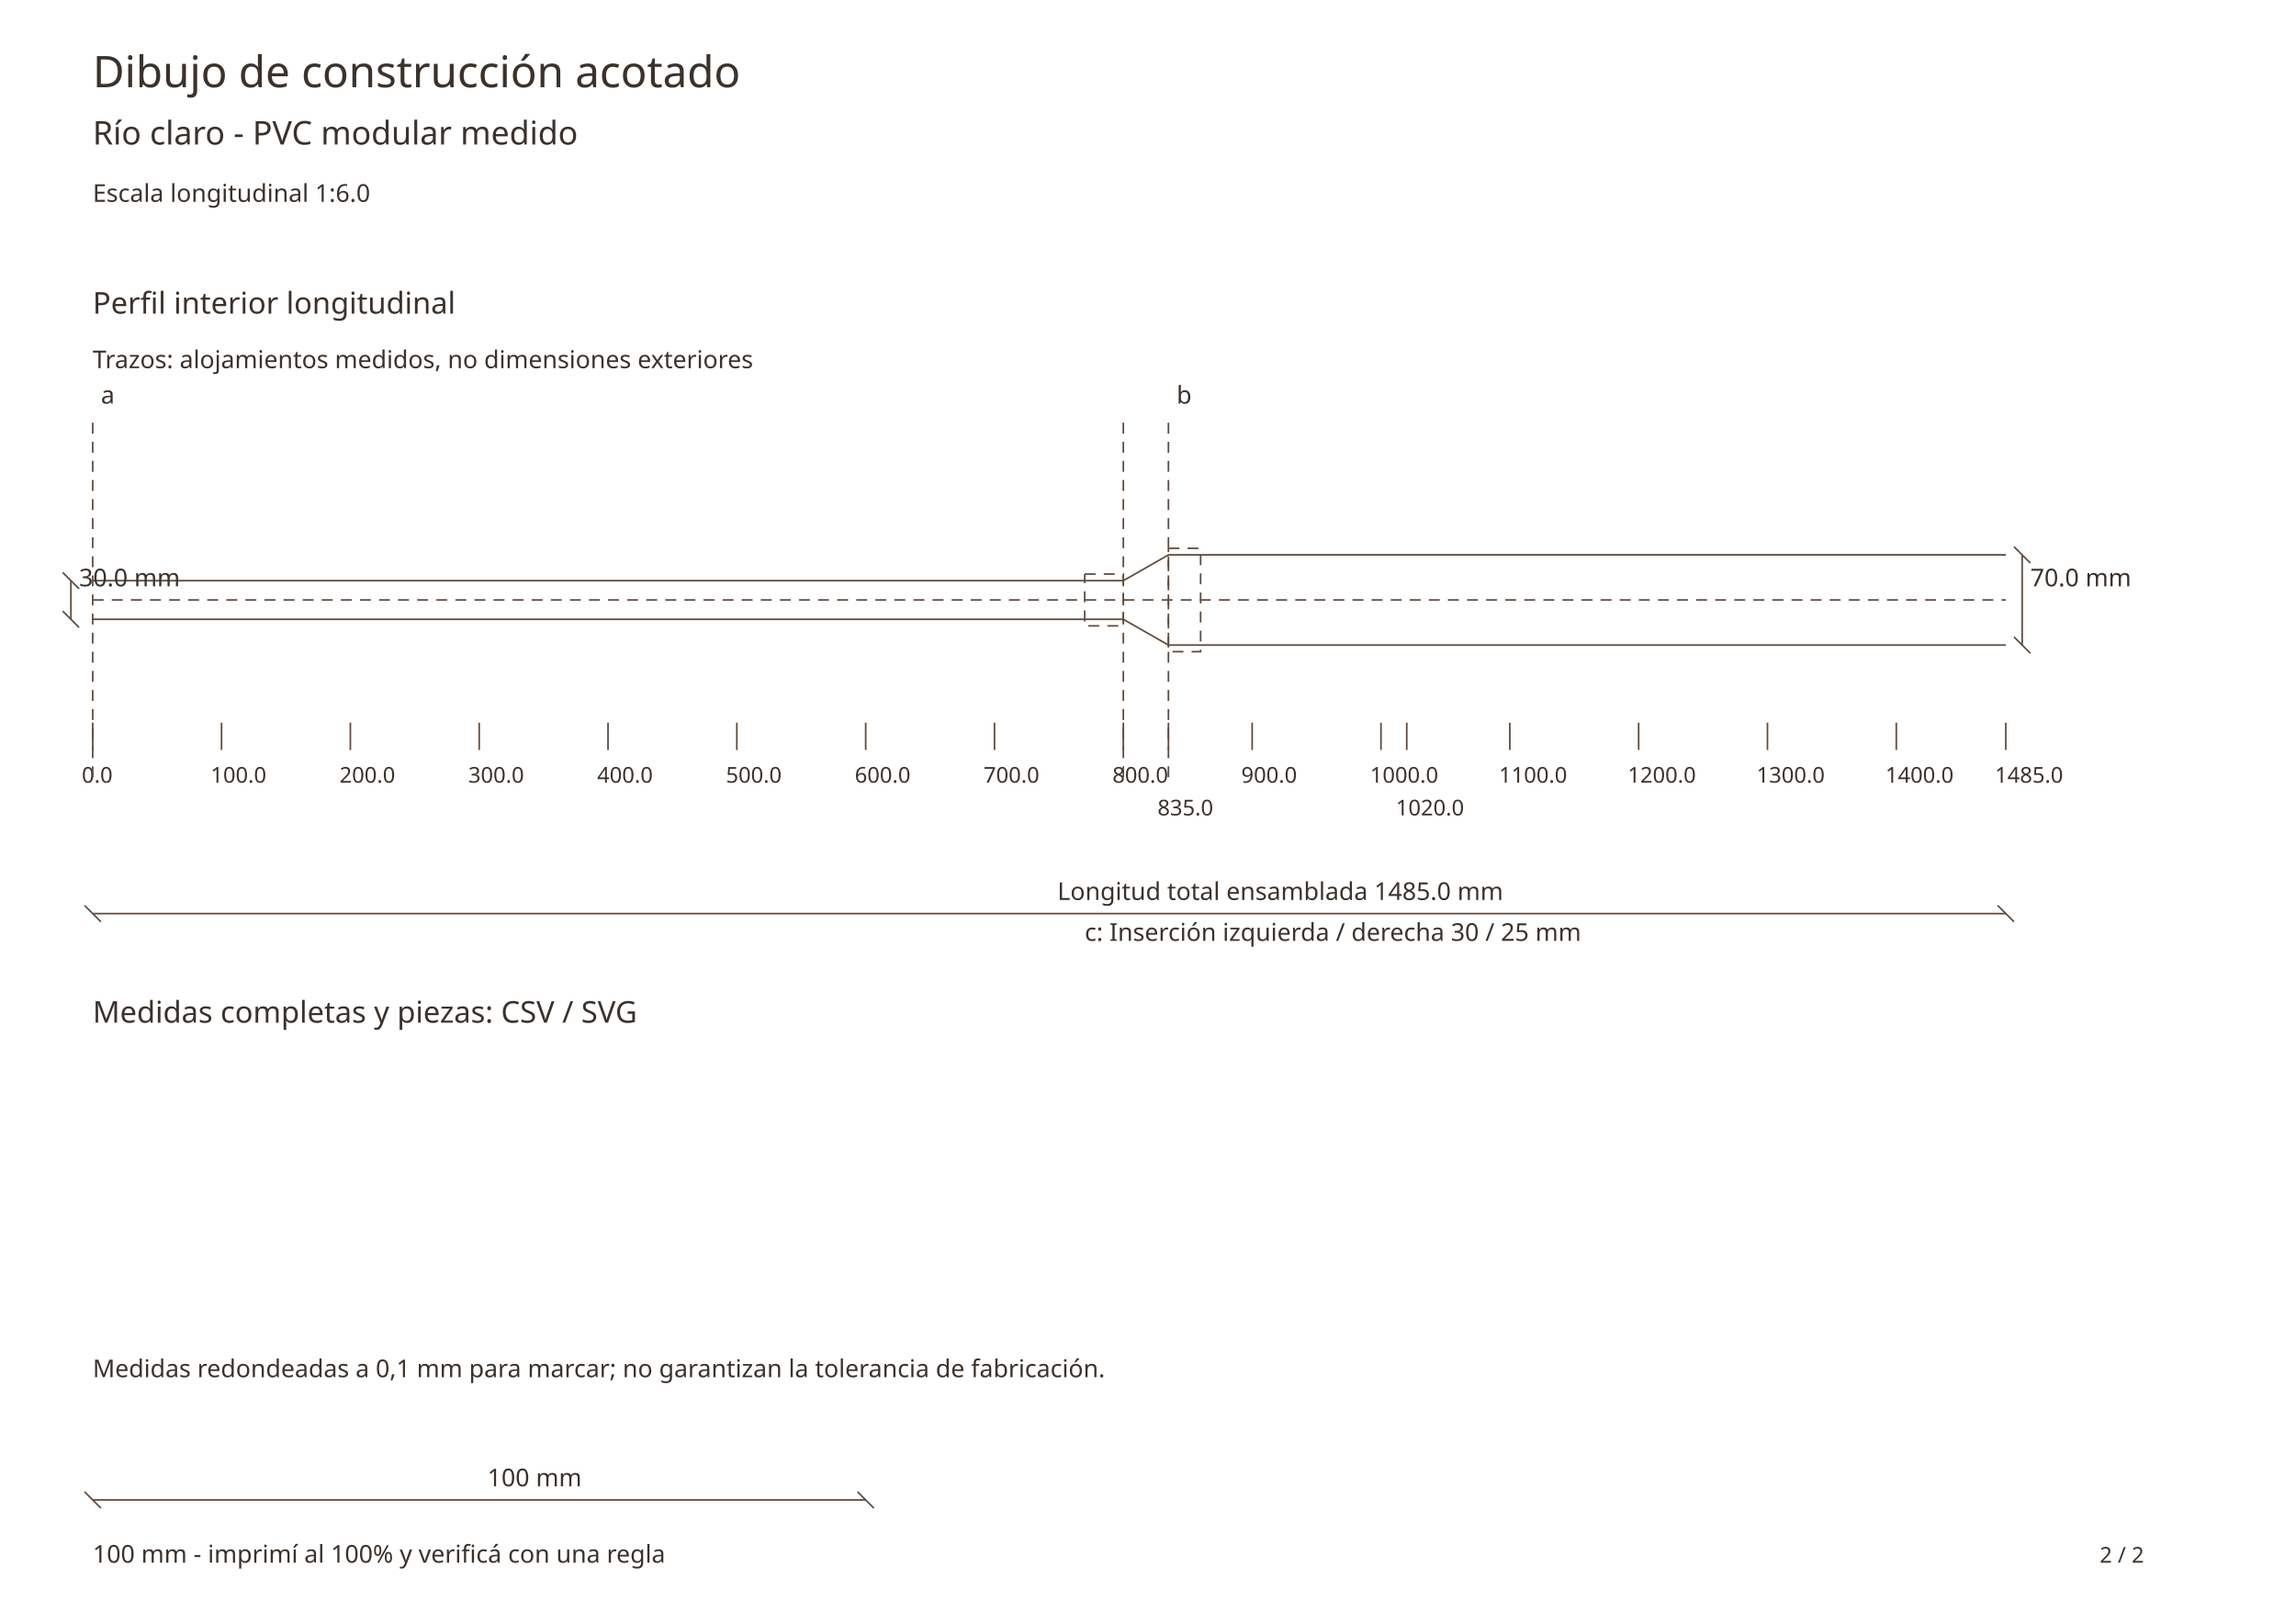
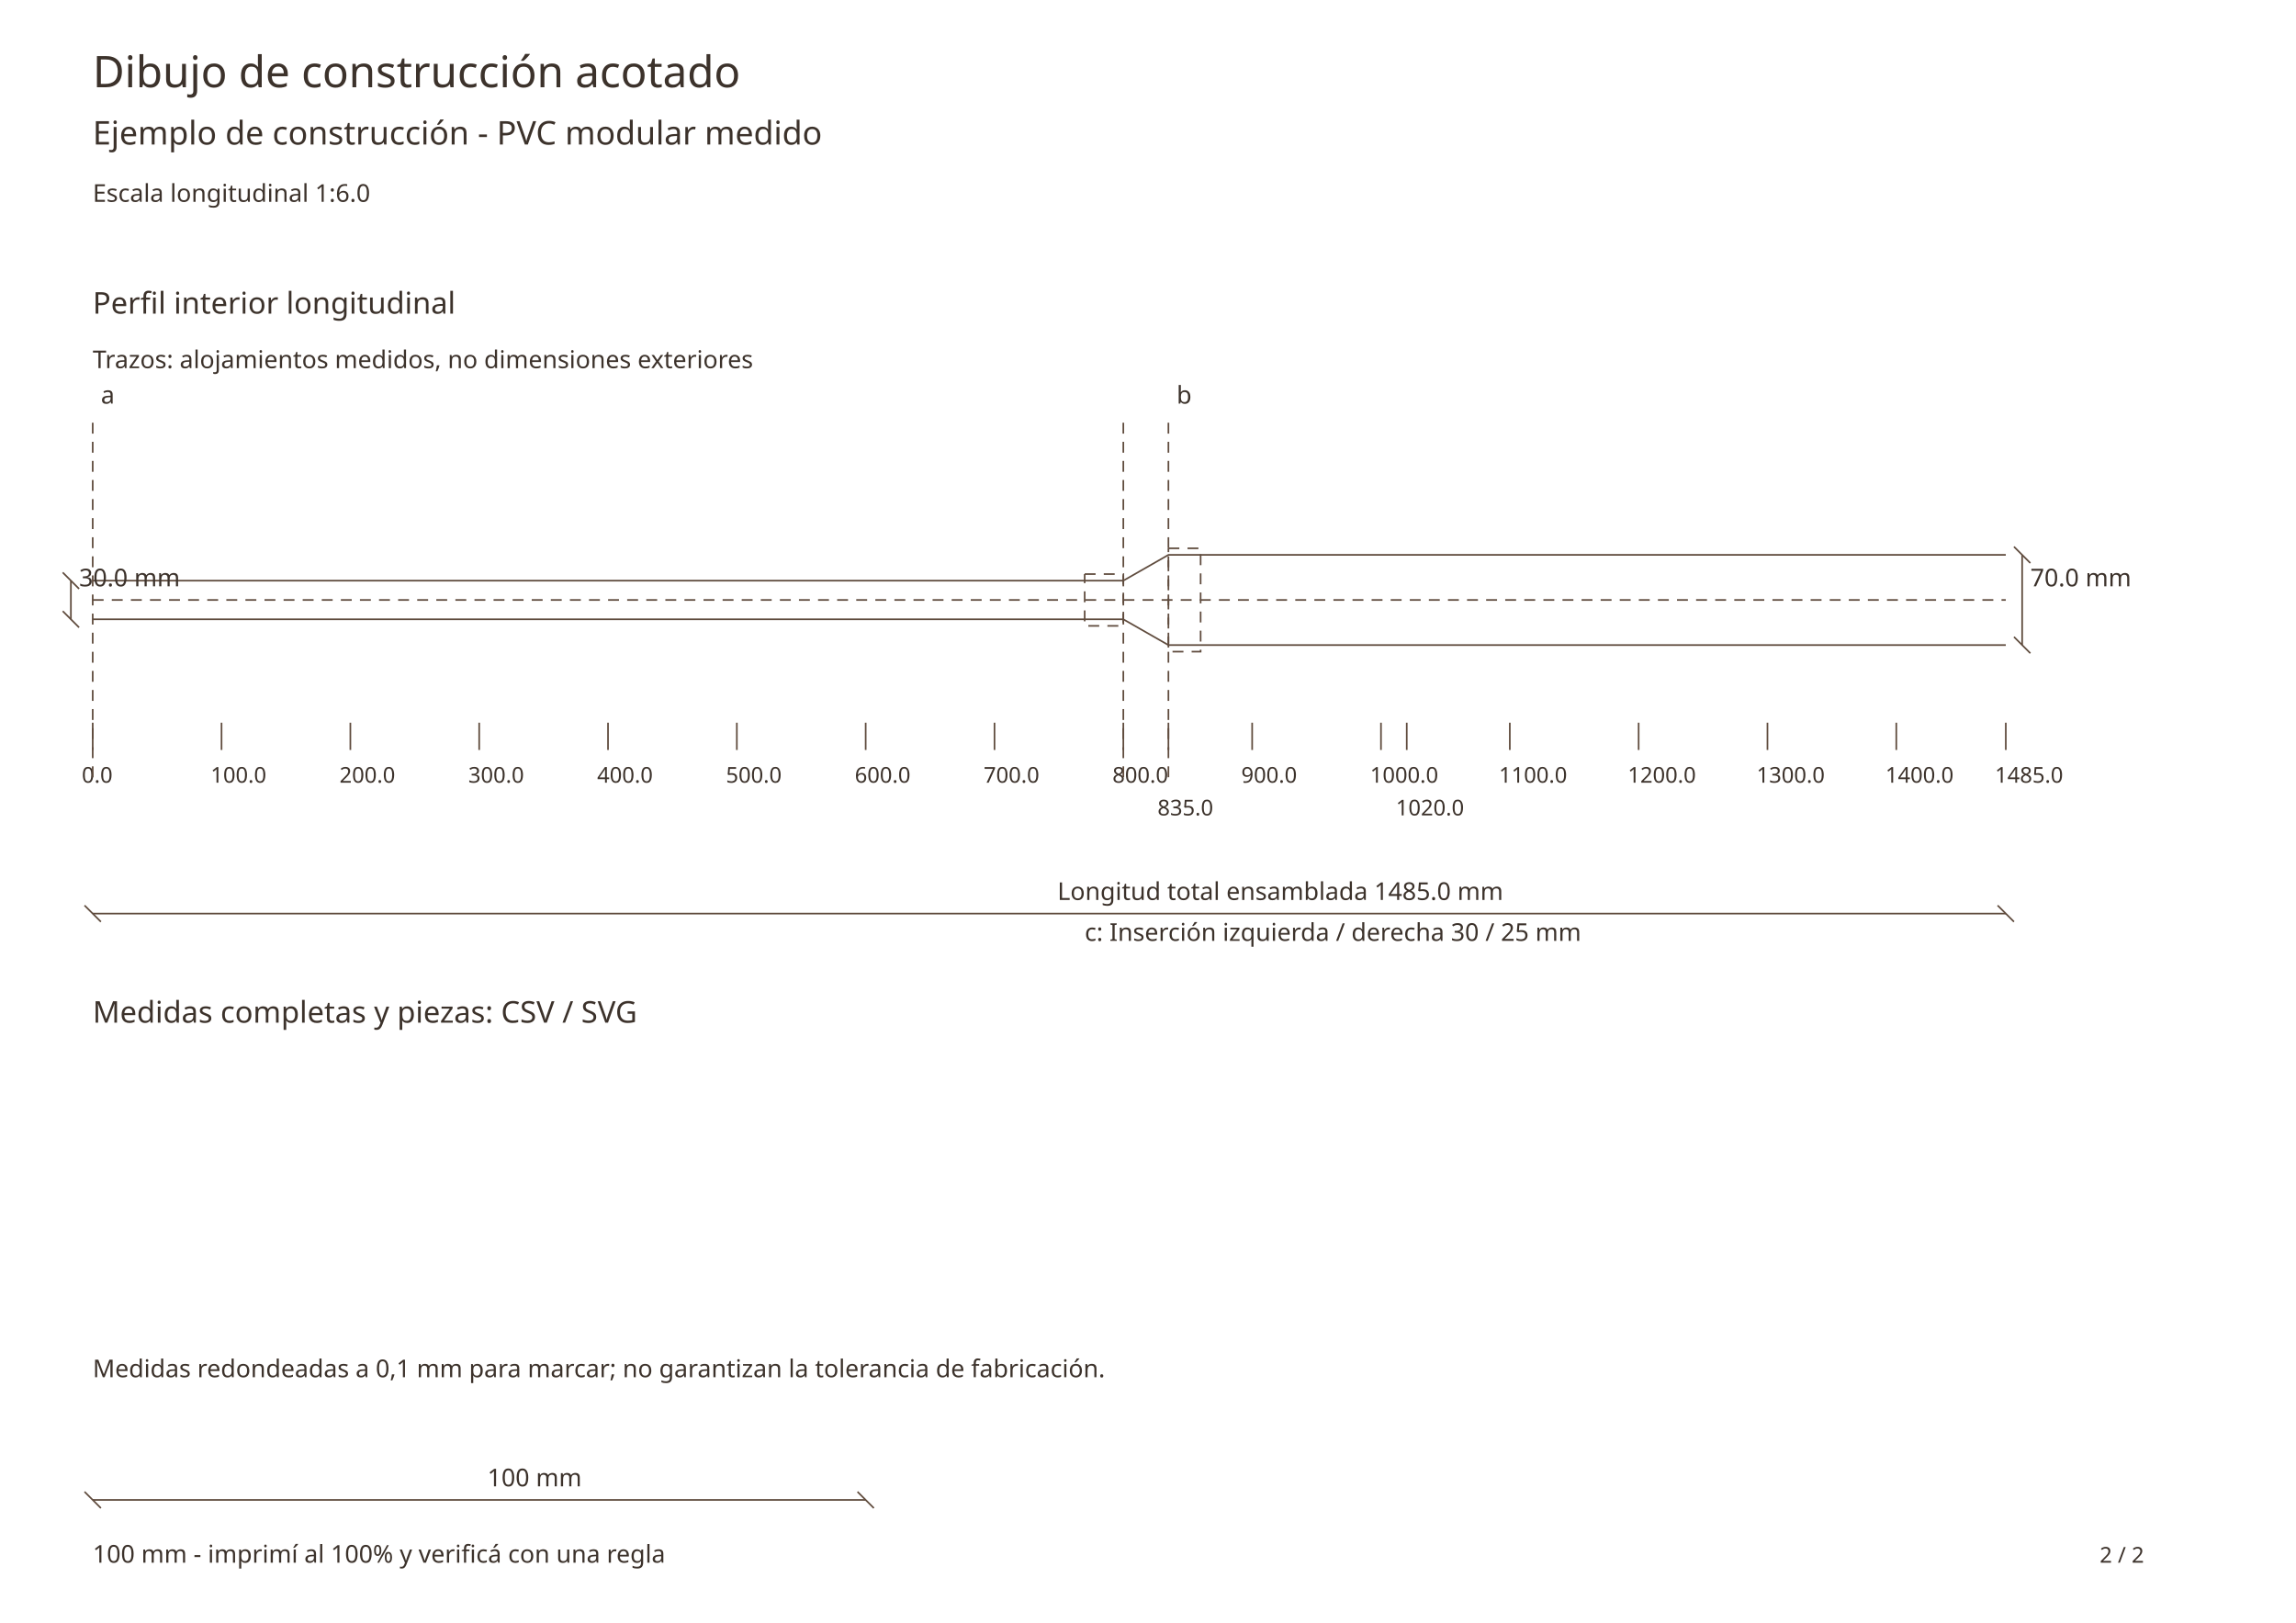
<svg xmlns="http://www.w3.org/2000/svg" width="842.0pt" height="595.0pt" viewBox="0 0 842.0 595.0" data-length-mm="1485.0">
  <text x="34" y="32" font-size="16.0" font-family="sans-serif" fill="#3c322b" font-weight="normal">Dibujo de construcción acotado</text>
-   <text x="34" y="53" font-size="12.0" font-family="sans-serif" fill="#3c322b" font-weight="normal">Río claro - PVC modular medido</text>
+   <text x="34" y="53" font-size="12.0" font-family="sans-serif" fill="#3c322b" font-weight="normal">Ejemplo de construcción - PVC modular medido</text>
  <text x="34" y="74" font-size="9.0" font-family="sans-serif" fill="#3c322b" font-weight="normal">Escala longitudinal 1:6.0</text>
  <polyline data-cavity="false" points="34,212.913 411.953,212.913 411.953,212.913 428.488,203.465 428.488,203.465 735.575,203.465" stroke="#5f4b3d" stroke-width="0.6" fill="none" stroke-dasharray="none" />
  <polyline data-cavity="false" points="34,227.087 411.953,227.087 411.953,227.087 428.488,236.535 428.488,236.535 735.575,236.535" stroke="#5f4b3d" stroke-width="0.6" fill="none" stroke-dasharray="none" />
  <polyline data-cavity="false" points="34,220 735.575,220" stroke="#5f4b3d" stroke-width="0.6" fill="none" stroke-dasharray="4 3" />
  <text x="34" y="115" font-size="11.0" font-family="sans-serif" fill="#3c322b" font-weight="normal">Perfil interior longitudinal</text>
  <polyline data-cavity="false" points="34,335 735.575,335" stroke="#5f4b3d" stroke-width="0.6" fill="none" stroke-dasharray="none" />
  <polyline data-cavity="false" points="31,332 37,338" stroke="#5f4b3d" stroke-width="0.6" fill="none" stroke-dasharray="none" />
  <polyline data-cavity="false" points="732.575,332 738.575,338" stroke="#5f4b3d" stroke-width="0.6" fill="none" stroke-dasharray="none" />
  <text x="387.787" y="330" font-size="9.0" font-family="sans-serif" fill="#3c322b" font-weight="normal">Longitud total ensamblada 1485.0 mm</text>
  <polyline data-cavity="false" points="26,212.913 26,227.087" stroke="#5f4b3d" stroke-width="0.6" fill="none" stroke-dasharray="none" />
  <polyline data-cavity="false" points="23,209.913 29,215.913" stroke="#5f4b3d" stroke-width="0.6" fill="none" stroke-dasharray="none" />
  <polyline data-cavity="false" points="23,224.087 29,230.087" stroke="#5f4b3d" stroke-width="0.6" fill="none" stroke-dasharray="none" />
  <text x="29" y="215" font-size="9.0" font-family="sans-serif" fill="#3c322b" font-weight="normal">30.0 mm</text>
  <polyline data-cavity="false" points="741.575,203.465 741.575,236.535" stroke="#5f4b3d" stroke-width="0.6" fill="none" stroke-dasharray="none" />
  <polyline data-cavity="false" points="738.575,200.465 744.575,206.465" stroke="#5f4b3d" stroke-width="0.6" fill="none" stroke-dasharray="none" />
  <polyline data-cavity="false" points="738.575,233.535 744.575,239.535" stroke="#5f4b3d" stroke-width="0.6" fill="none" stroke-dasharray="none" />
  <text x="744.575" y="215" font-size="9.0" font-family="sans-serif" fill="#3c322b" font-weight="normal">70.0 mm</text>
  <polyline data-cavity="false" points="34,265 34,275" stroke="#5f4b3d" stroke-width="0.6" fill="none" stroke-dasharray="none" />
  <text x="30" y="287" font-size="8.0" font-family="sans-serif" fill="#3c322b" font-weight="normal">0.0</text>
  <polyline data-cavity="false" points="81.244,265 81.244,275" stroke="#5f4b3d" stroke-width="0.6" fill="none" stroke-dasharray="none" />
  <text x="77.244" y="287" font-size="8.0" font-family="sans-serif" fill="#3c322b" font-weight="normal">100.0</text>
  <polyline data-cavity="false" points="128.488,265 128.488,275" stroke="#5f4b3d" stroke-width="0.6" fill="none" stroke-dasharray="none" />
  <text x="124.488" y="287" font-size="8.0" font-family="sans-serif" fill="#3c322b" font-weight="normal">200.0</text>
  <polyline data-cavity="false" points="175.732,265 175.732,275" stroke="#5f4b3d" stroke-width="0.6" fill="none" stroke-dasharray="none" />
  <text x="171.732" y="287" font-size="8.0" font-family="sans-serif" fill="#3c322b" font-weight="normal">300.0</text>
  <polyline data-cavity="false" points="222.976,265 222.976,275" stroke="#5f4b3d" stroke-width="0.6" fill="none" stroke-dasharray="none" />
  <text x="218.976" y="287" font-size="8.0" font-family="sans-serif" fill="#3c322b" font-weight="normal">400.0</text>
  <polyline data-cavity="false" points="270.22,265 270.22,275" stroke="#5f4b3d" stroke-width="0.6" fill="none" stroke-dasharray="none" />
  <text x="266.22" y="287" font-size="8.0" font-family="sans-serif" fill="#3c322b" font-weight="normal">500.0</text>
  <polyline data-cavity="false" points="317.465,265 317.465,275" stroke="#5f4b3d" stroke-width="0.6" fill="none" stroke-dasharray="none" />
  <text x="313.465" y="287" font-size="8.0" font-family="sans-serif" fill="#3c322b" font-weight="normal">600.0</text>
  <polyline data-cavity="false" points="364.709,265 364.709,275" stroke="#5f4b3d" stroke-width="0.6" fill="none" stroke-dasharray="none" />
  <text x="360.709" y="287" font-size="8.0" font-family="sans-serif" fill="#3c322b" font-weight="normal">700.0</text>
  <polyline data-cavity="false" points="411.953,265 411.953,275" stroke="#5f4b3d" stroke-width="0.6" fill="none" stroke-dasharray="none" />
  <text x="407.953" y="287" font-size="8.0" font-family="sans-serif" fill="#3c322b" font-weight="normal">800.0</text>
  <polyline data-cavity="false" points="428.488,265 428.488,275" stroke="#5f4b3d" stroke-width="0.6" fill="none" stroke-dasharray="none" />
  <text x="424.488" y="299" font-size="8.0" font-family="sans-serif" fill="#3c322b" font-weight="normal">835.0</text>
  <polyline data-cavity="false" points="459.197,265 459.197,275" stroke="#5f4b3d" stroke-width="0.6" fill="none" stroke-dasharray="none" />
  <text x="455.197" y="287" font-size="8.0" font-family="sans-serif" fill="#3c322b" font-weight="normal">900.0</text>
  <polyline data-cavity="false" points="506.441,265 506.441,275" stroke="#5f4b3d" stroke-width="0.6" fill="none" stroke-dasharray="none" />
  <text x="502.441" y="287" font-size="8.0" font-family="sans-serif" fill="#3c322b" font-weight="normal">1000.0</text>
  <polyline data-cavity="false" points="515.89,265 515.89,275" stroke="#5f4b3d" stroke-width="0.6" fill="none" stroke-dasharray="none" />
  <text x="511.89" y="299" font-size="8.0" font-family="sans-serif" fill="#3c322b" font-weight="normal">1020.0</text>
  <polyline data-cavity="false" points="553.685,265 553.685,275" stroke="#5f4b3d" stroke-width="0.6" fill="none" stroke-dasharray="none" />
  <text x="549.685" y="287" font-size="8.0" font-family="sans-serif" fill="#3c322b" font-weight="normal">1100.0</text>
  <polyline data-cavity="false" points="600.929,265 600.929,275" stroke="#5f4b3d" stroke-width="0.6" fill="none" stroke-dasharray="none" />
  <text x="596.929" y="287" font-size="8.0" font-family="sans-serif" fill="#3c322b" font-weight="normal">1200.0</text>
  <polyline data-cavity="false" points="648.173,265 648.173,275" stroke="#5f4b3d" stroke-width="0.6" fill="none" stroke-dasharray="none" />
  <text x="644.173" y="287" font-size="8.0" font-family="sans-serif" fill="#3c322b" font-weight="normal">1300.0</text>
  <polyline data-cavity="false" points="695.417,265 695.417,275" stroke="#5f4b3d" stroke-width="0.6" fill="none" stroke-dasharray="none" />
  <text x="691.417" y="287" font-size="8.0" font-family="sans-serif" fill="#3c322b" font-weight="normal">1400.0</text>
  <polyline data-cavity="false" points="735.575,265 735.575,275" stroke="#5f4b3d" stroke-width="0.6" fill="none" stroke-dasharray="none" />
  <text x="731.575" y="287" font-size="8.0" font-family="sans-serif" fill="#3c322b" font-weight="normal">1485.0</text>
  <polyline data-cavity="false" points="34,155 34,285" stroke="#5f4b3d" stroke-width="0.6" fill="none" stroke-dasharray="4 3" />
  <text x="37" y="148" font-size="9.0" font-family="sans-serif" fill="#3c322b" font-weight="normal">a</text>
  <polyline data-cavity="false" points="411.953,155 411.953,285" stroke="#5f4b3d" stroke-width="0.6" fill="none" stroke-dasharray="4 3" />
  <polyline data-cavity="false" points="428.488,155 428.488,285" stroke="#5f4b3d" stroke-width="0.6" fill="none" stroke-dasharray="4 3" />
  <text x="431.488" y="148" font-size="9.0" font-family="sans-serif" fill="#3c322b" font-weight="normal">b</text>
  <text x="34" y="135" font-size="9.0" font-family="sans-serif" fill="#3c322b" font-weight="normal">Trazos: alojamientos medidos, no dimensiones exteriores</text>
  <polyline data-cavity="false" points="397.78,210.504 411.953,210.504 411.953,229.496 397.78,229.496 397.78,210.504" stroke="#5f4b3d" stroke-width="0.6" fill="none" stroke-dasharray="4 3" />
  <polyline data-cavity="false" points="428.488,201.055 440.299,201.055 440.299,238.945 428.488,238.945 428.488,201.055" stroke="#5f4b3d" stroke-width="0.6" fill="none" stroke-dasharray="4 3" />
  <text x="397.78" y="345" font-size="9.0" font-family="sans-serif" fill="#3c322b" font-weight="normal">c: Inserción izquierda / derecha 30 / 25 mm</text>
  <text x="34" y="375" font-size="11.0" font-family="sans-serif" fill="#3c322b" font-weight="normal">Medidas completas y piezas: CSV / SVG</text>
  <text x="34" y="505" font-size="9.0" font-family="sans-serif" fill="#3c322b" font-weight="normal">Medidas redondeadas a 0,1 mm para marcar; no garantizan la tolerancia de fabricación.</text>
  <polyline data-cavity="false" points="34,550 317.465,550" stroke="#5f4b3d" stroke-width="0.6" fill="none" stroke-dasharray="none" />
  <polyline data-cavity="false" points="31,547 37,553" stroke="#5f4b3d" stroke-width="0.6" fill="none" stroke-dasharray="none" />
  <polyline data-cavity="false" points="314.465,547 320.465,553" stroke="#5f4b3d" stroke-width="0.6" fill="none" stroke-dasharray="none" />
  <text x="178.732" y="545" font-size="9.0" font-family="sans-serif" fill="#3c322b" font-weight="normal">100 mm</text>
  <text x="34" y="573" font-size="9.0" font-family="sans-serif" fill="#3c322b" font-weight="normal">100 mm - imprimí al 100% y verificá con una regla</text>
  <text x="770" y="573" font-size="8.0" font-family="sans-serif" fill="#3c322b" font-weight="normal">2 / 2</text>
</svg>
